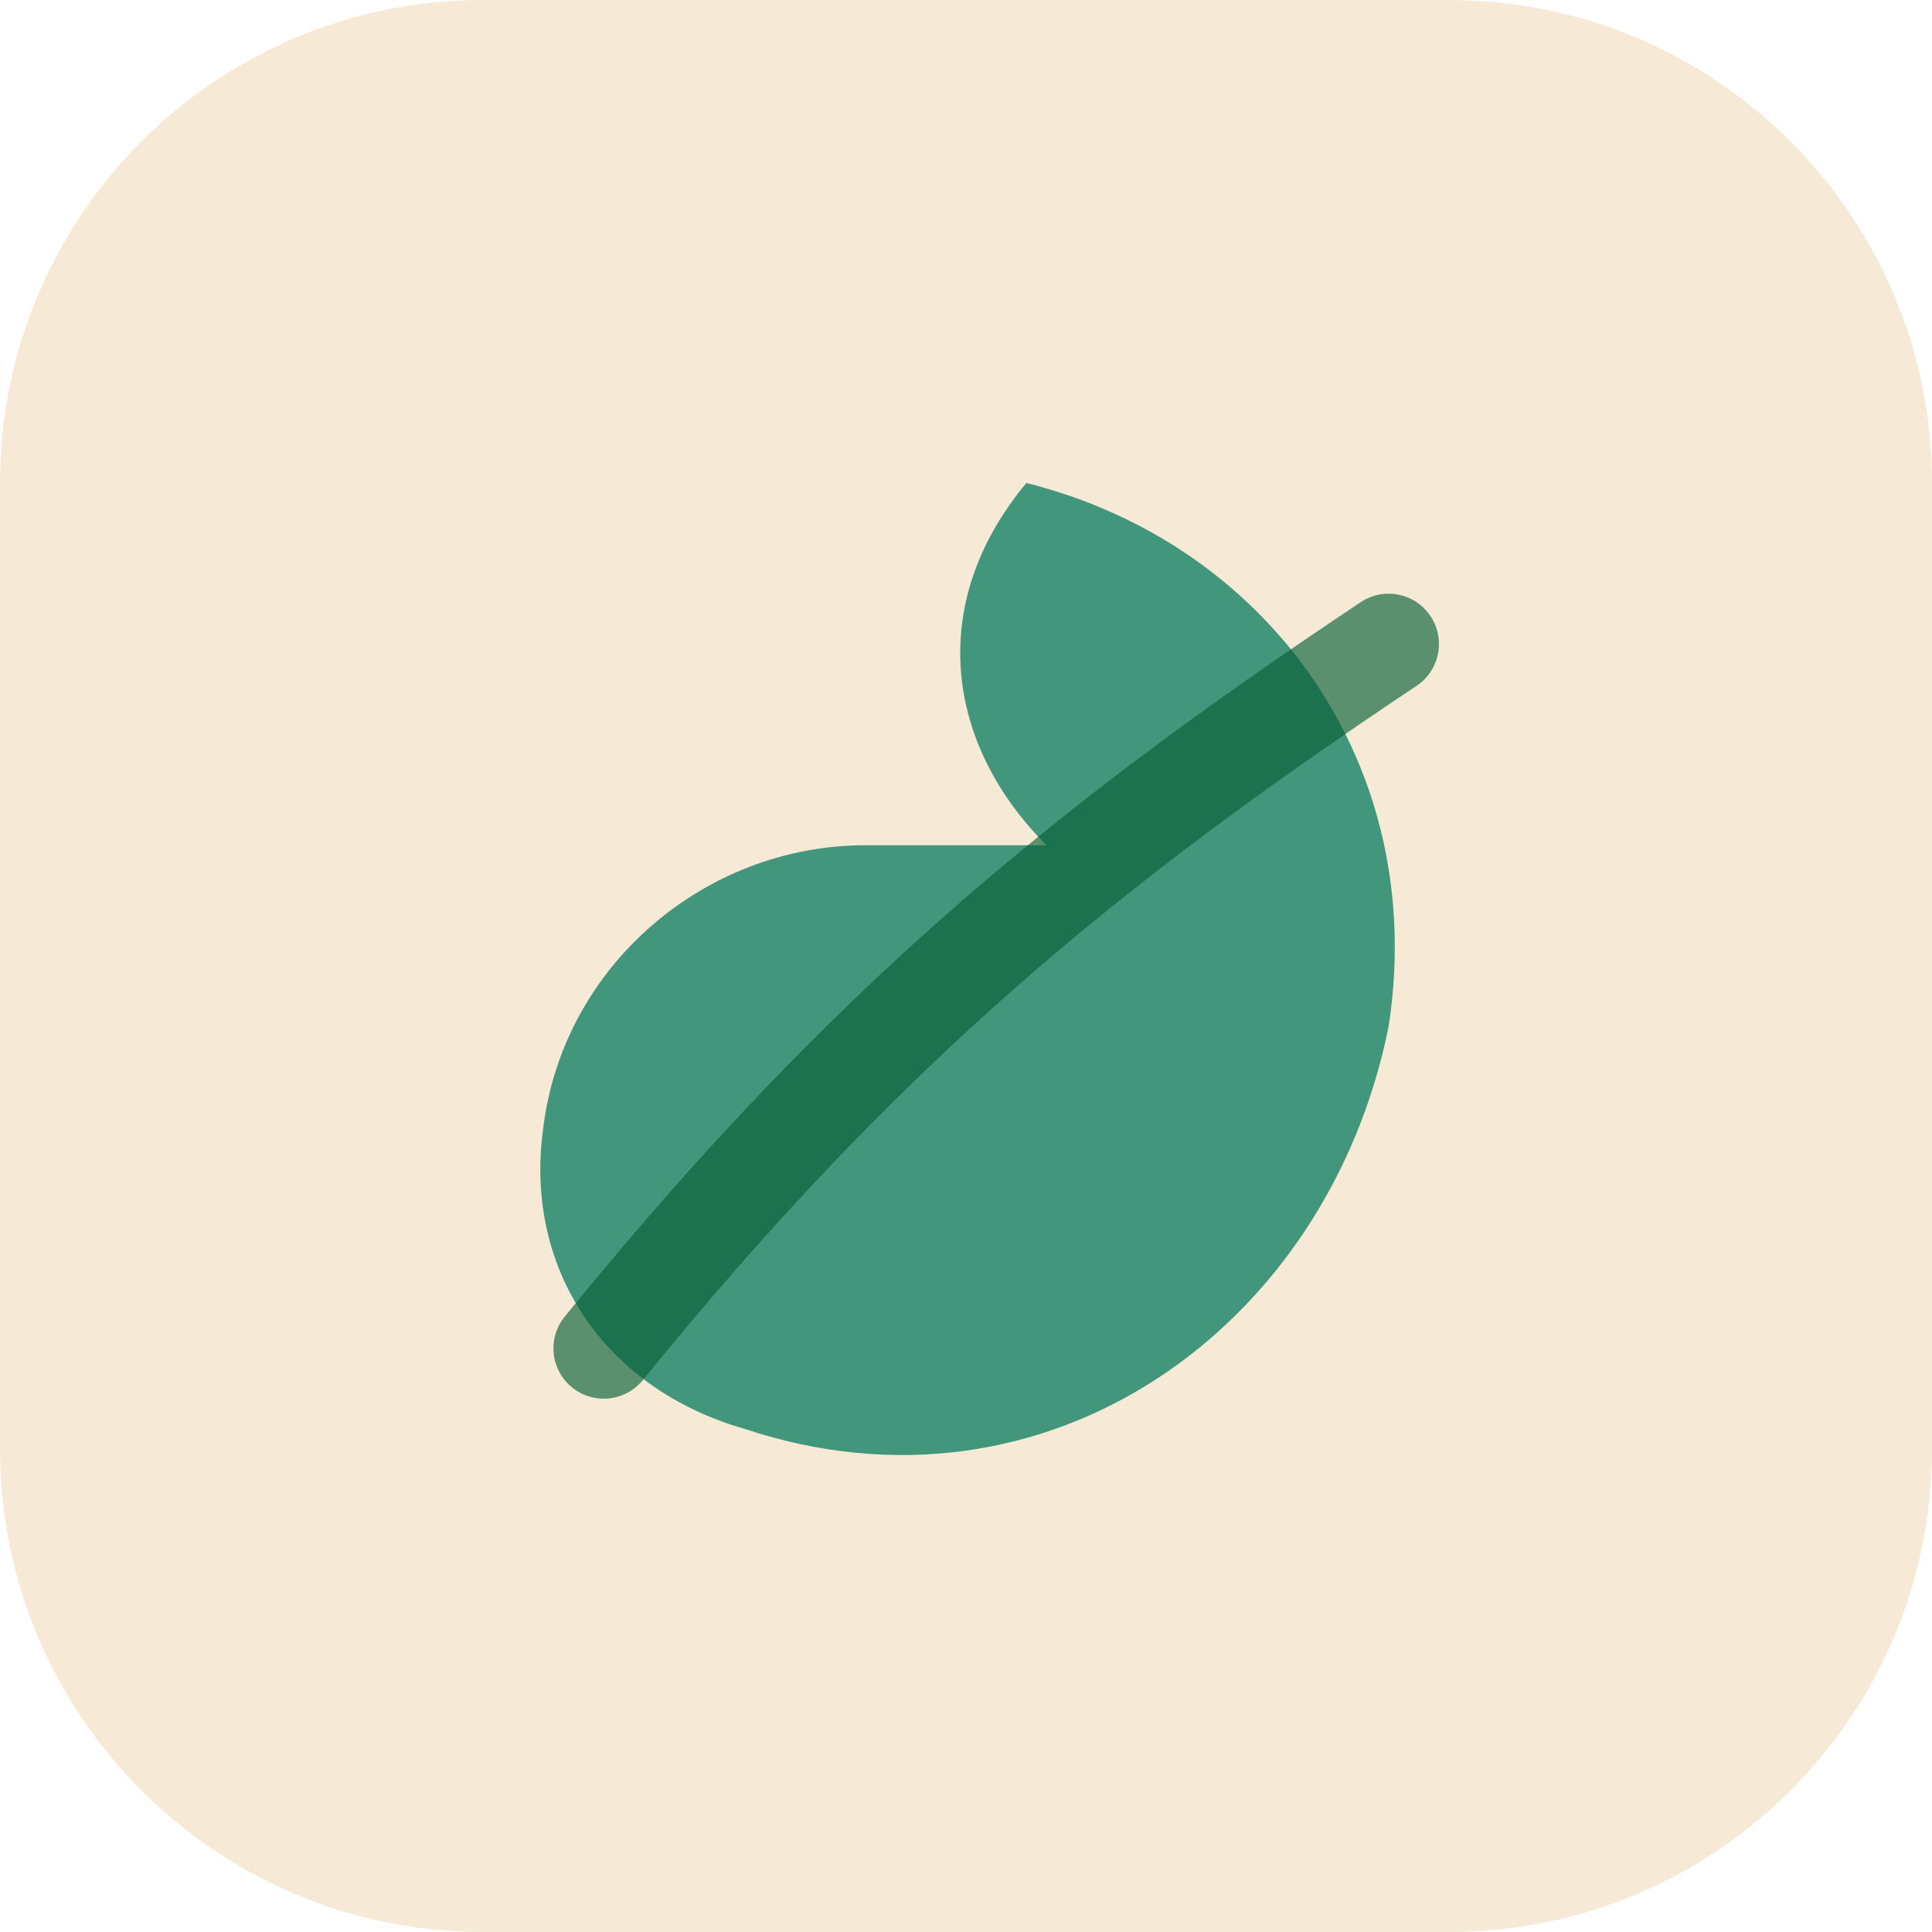
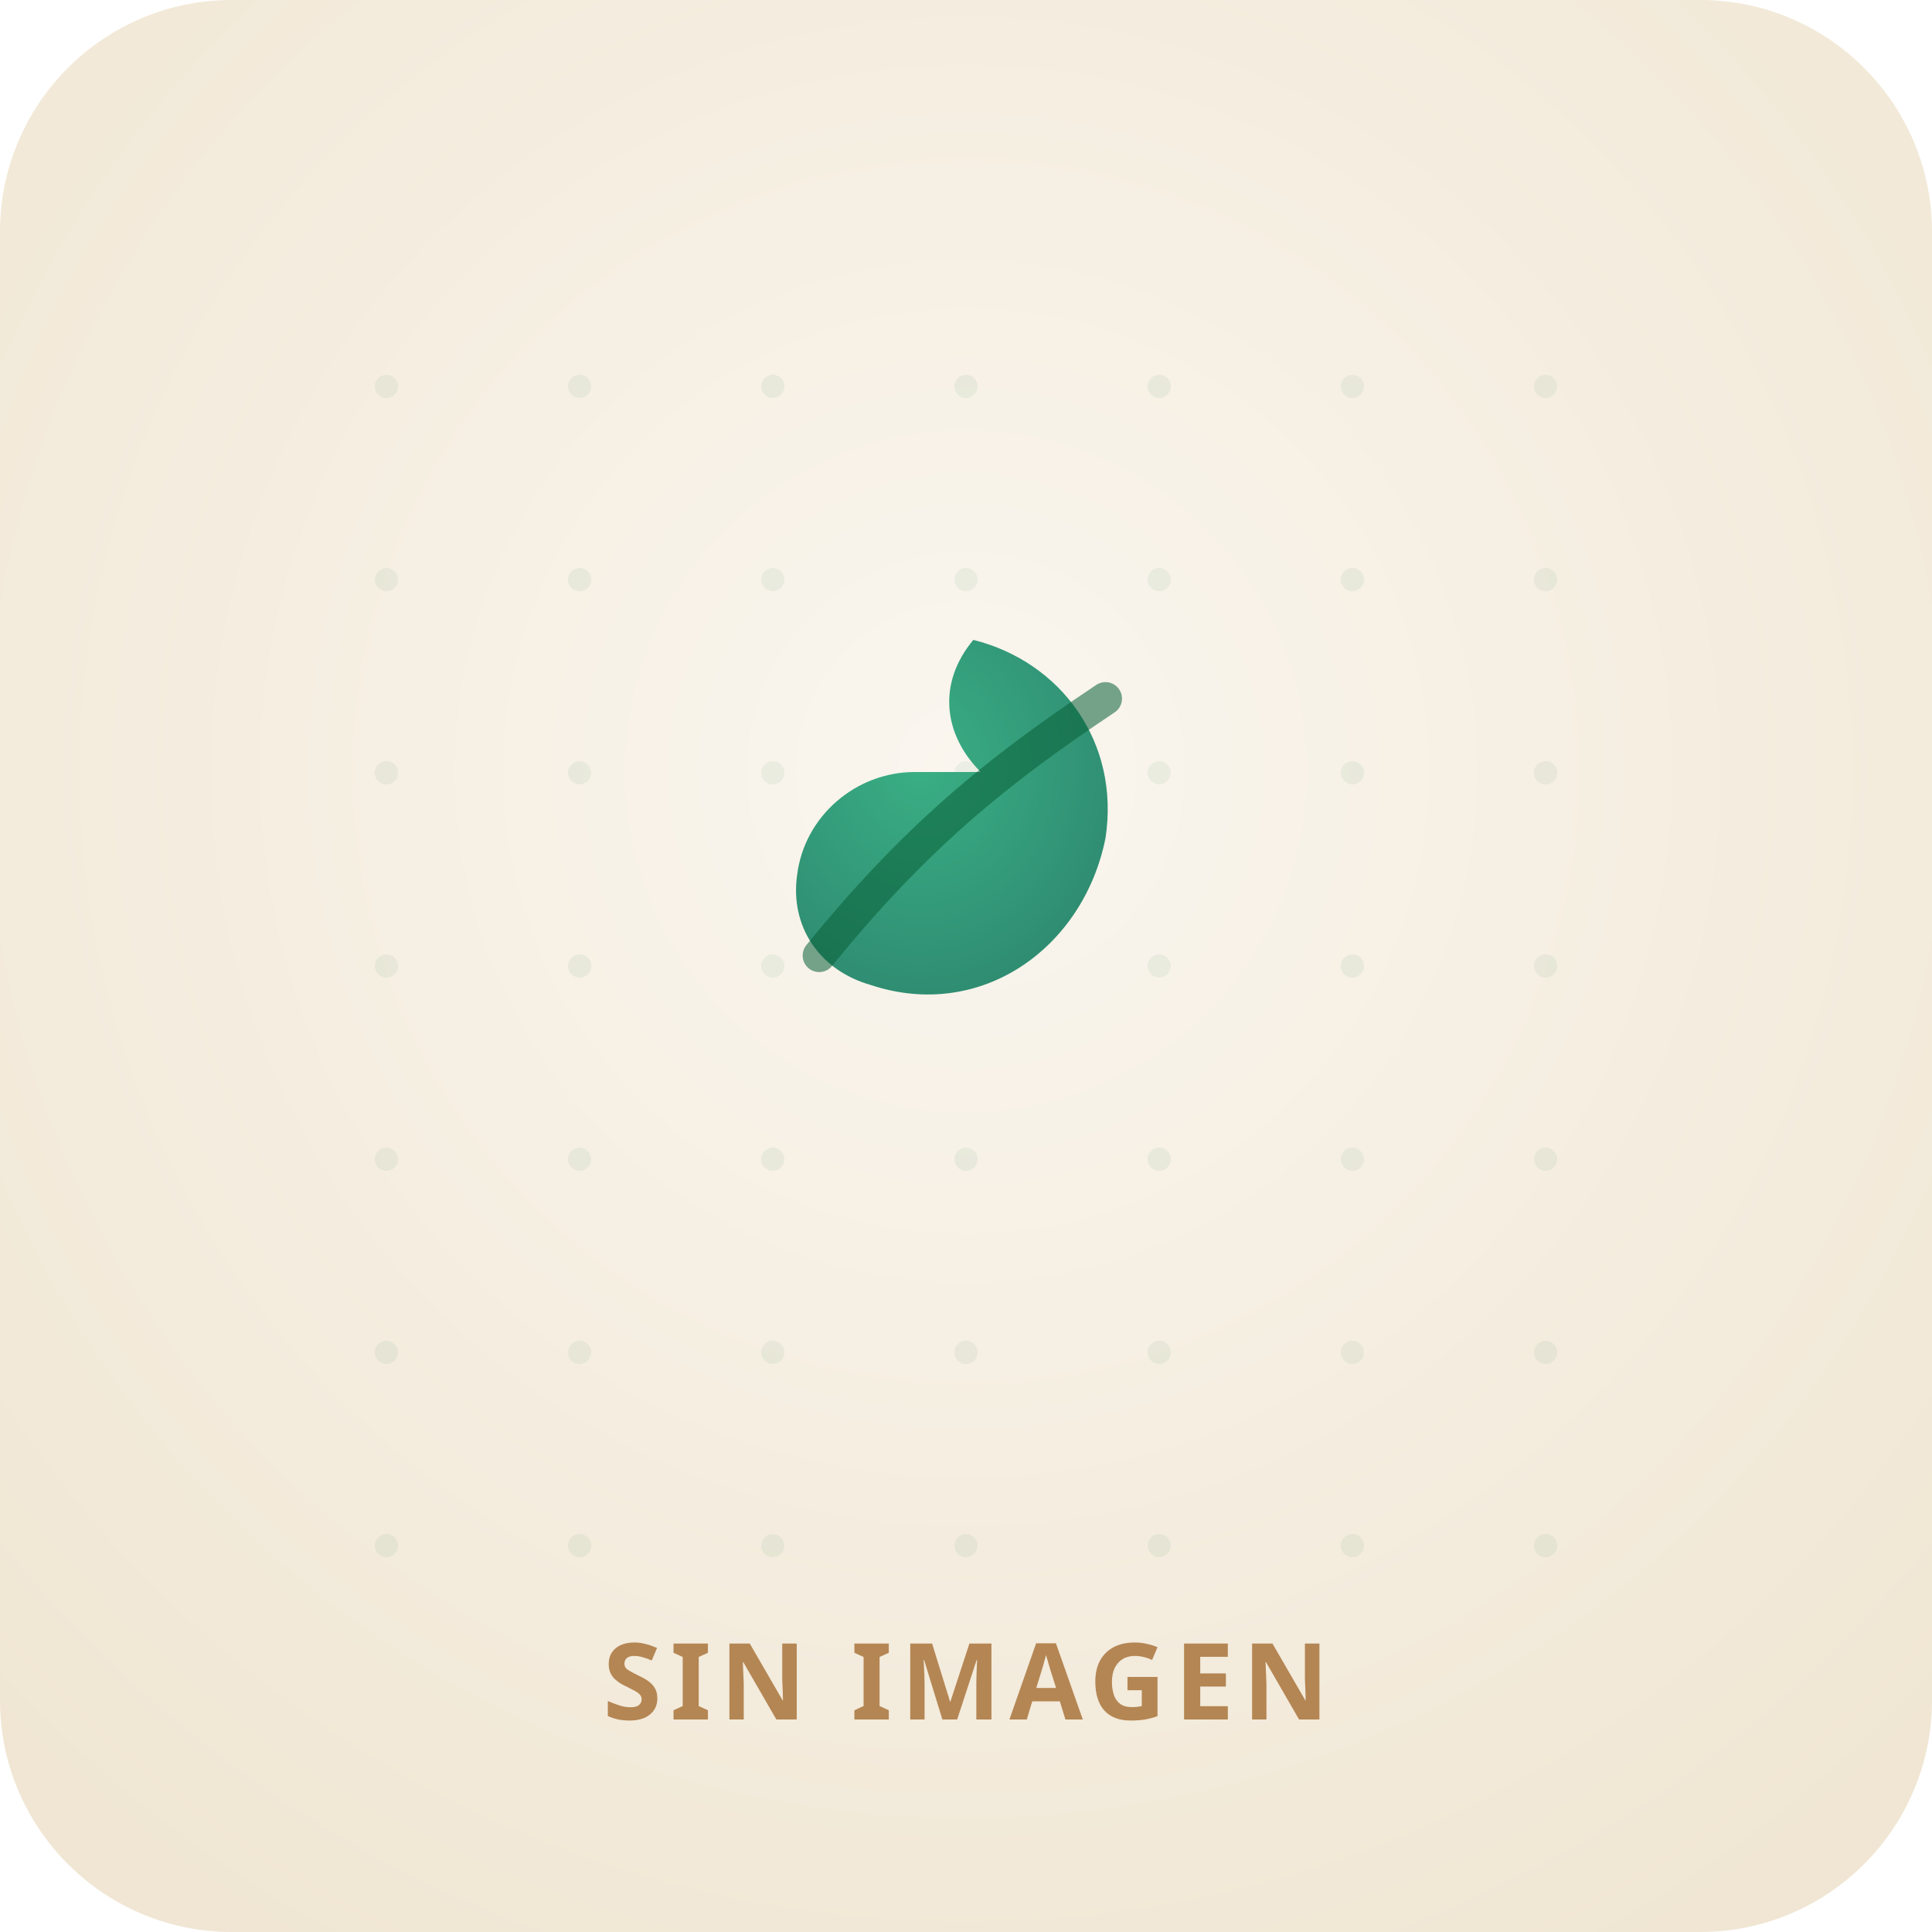
- <svg xmlns="http://www.w3.org/2000/svg" viewBox="0 0 96 96" role="img" aria-label="Producto sin imagen">
-   <rect width="96" height="96" rx="24" fill="#f6ead6" />
-   <path d="M51 24c12 3 20 14 18 27-3 15-17 25-32 20-7-2-11-8-10-15 1-8 8-14 16-14h9c-5-5-6-12-1-18Z" fill="#2f8d72" opacity=".9" />
-   <path d="M30 67c13-16 24-25 39-35" fill="none" stroke="#075f36" stroke-width="5" stroke-linecap="round" opacity=".65" />
+ <svg xmlns="http://www.w3.org/2000/svg" viewBox="0 0 200 200" role="img" aria-label="Producto sin imagen">
+   <defs>
+     <radialGradient id="bg" cx="50%" cy="40%" r="70%">
+       <stop offset="0%" stop-color="#faf6ef" />
+       <stop offset="100%" stop-color="#f0e6d3" />
+     </radialGradient>
+     <radialGradient id="leaf" cx="40%" cy="35%" r="65%">
+       <stop offset="0%" stop-color="#3aaf85" />
+       <stop offset="100%" stop-color="#2f8d72" />
+     </radialGradient>
+   </defs>
+   <rect width="200" height="200" rx="24" fill="url(#bg)" />
+   <g opacity="0.06" fill="#075f36">
+     <circle cx="40" cy="40" r="1.2" />
+     <circle cx="60" cy="40" r="1.2" />
+     <circle cx="80" cy="40" r="1.2" />
+     <circle cx="100" cy="40" r="1.2" />
+     <circle cx="120" cy="40" r="1.2" />
+     <circle cx="140" cy="40" r="1.2" />
+     <circle cx="160" cy="40" r="1.2" />
+     <circle cx="40" cy="60" r="1.2" />
+     <circle cx="60" cy="60" r="1.2" />
+     <circle cx="80" cy="60" r="1.2" />
+     <circle cx="100" cy="60" r="1.2" />
+     <circle cx="120" cy="60" r="1.2" />
+     <circle cx="140" cy="60" r="1.2" />
+     <circle cx="160" cy="60" r="1.2" />
+     <circle cx="40" cy="80" r="1.2" />
+     <circle cx="60" cy="80" r="1.2" />
+     <circle cx="80" cy="80" r="1.2" />
+     <circle cx="100" cy="80" r="1.2" />
+     <circle cx="120" cy="80" r="1.2" />
+     <circle cx="140" cy="80" r="1.2" />
+     <circle cx="160" cy="80" r="1.2" />
+     <circle cx="40" cy="100" r="1.2" />
+     <circle cx="60" cy="100" r="1.2" />
+     <circle cx="80" cy="100" r="1.2" />
+     <circle cx="100" cy="100" r="1.2" />
+     <circle cx="120" cy="100" r="1.2" />
+     <circle cx="140" cy="100" r="1.2" />
+     <circle cx="160" cy="100" r="1.2" />
+     <circle cx="40" cy="120" r="1.2" />
+     <circle cx="60" cy="120" r="1.2" />
+     <circle cx="80" cy="120" r="1.2" />
+     <circle cx="100" cy="120" r="1.2" />
+     <circle cx="120" cy="120" r="1.2" />
+     <circle cx="140" cy="120" r="1.2" />
+     <circle cx="160" cy="120" r="1.2" />
+     <circle cx="40" cy="140" r="1.2" />
+     <circle cx="60" cy="140" r="1.2" />
+     <circle cx="80" cy="140" r="1.2" />
+     <circle cx="100" cy="140" r="1.2" />
+     <circle cx="120" cy="140" r="1.2" />
+     <circle cx="140" cy="140" r="1.2" />
+     <circle cx="160" cy="140" r="1.2" />
+     <circle cx="40" cy="160" r="1.2" />
+     <circle cx="60" cy="160" r="1.2" />
+     <circle cx="80" cy="160" r="1.2" />
+     <circle cx="100" cy="160" r="1.2" />
+     <circle cx="120" cy="160" r="1.2" />
+     <circle cx="140" cy="160" r="1.2" />
+     <circle cx="160" cy="160" r="1.2" />
+   </g>
+   <g transform="translate(62, 48) scale(0.76)">
+     <path d="M51 24c12 3 20 14 18 27-3 15-17 25-32 20-7-2-11-8-10-15 1-8 8-14 16-14h9c-5-5-6-12-1-18Z" fill="url(#leaf)" />
+     <path d="M30 67c13-16 24-25 39-35" fill="none" stroke="#075f36" stroke-width="4.5" stroke-linecap="round" opacity=".55" />
+   </g>
+   <text x="100" y="178" text-anchor="middle" fill="#9a5b19" font-family="system-ui, sans-serif" font-size="11" font-weight="600" letter-spacing="0.08em" opacity="0.7">SIN IMAGEN</text>
</svg>
